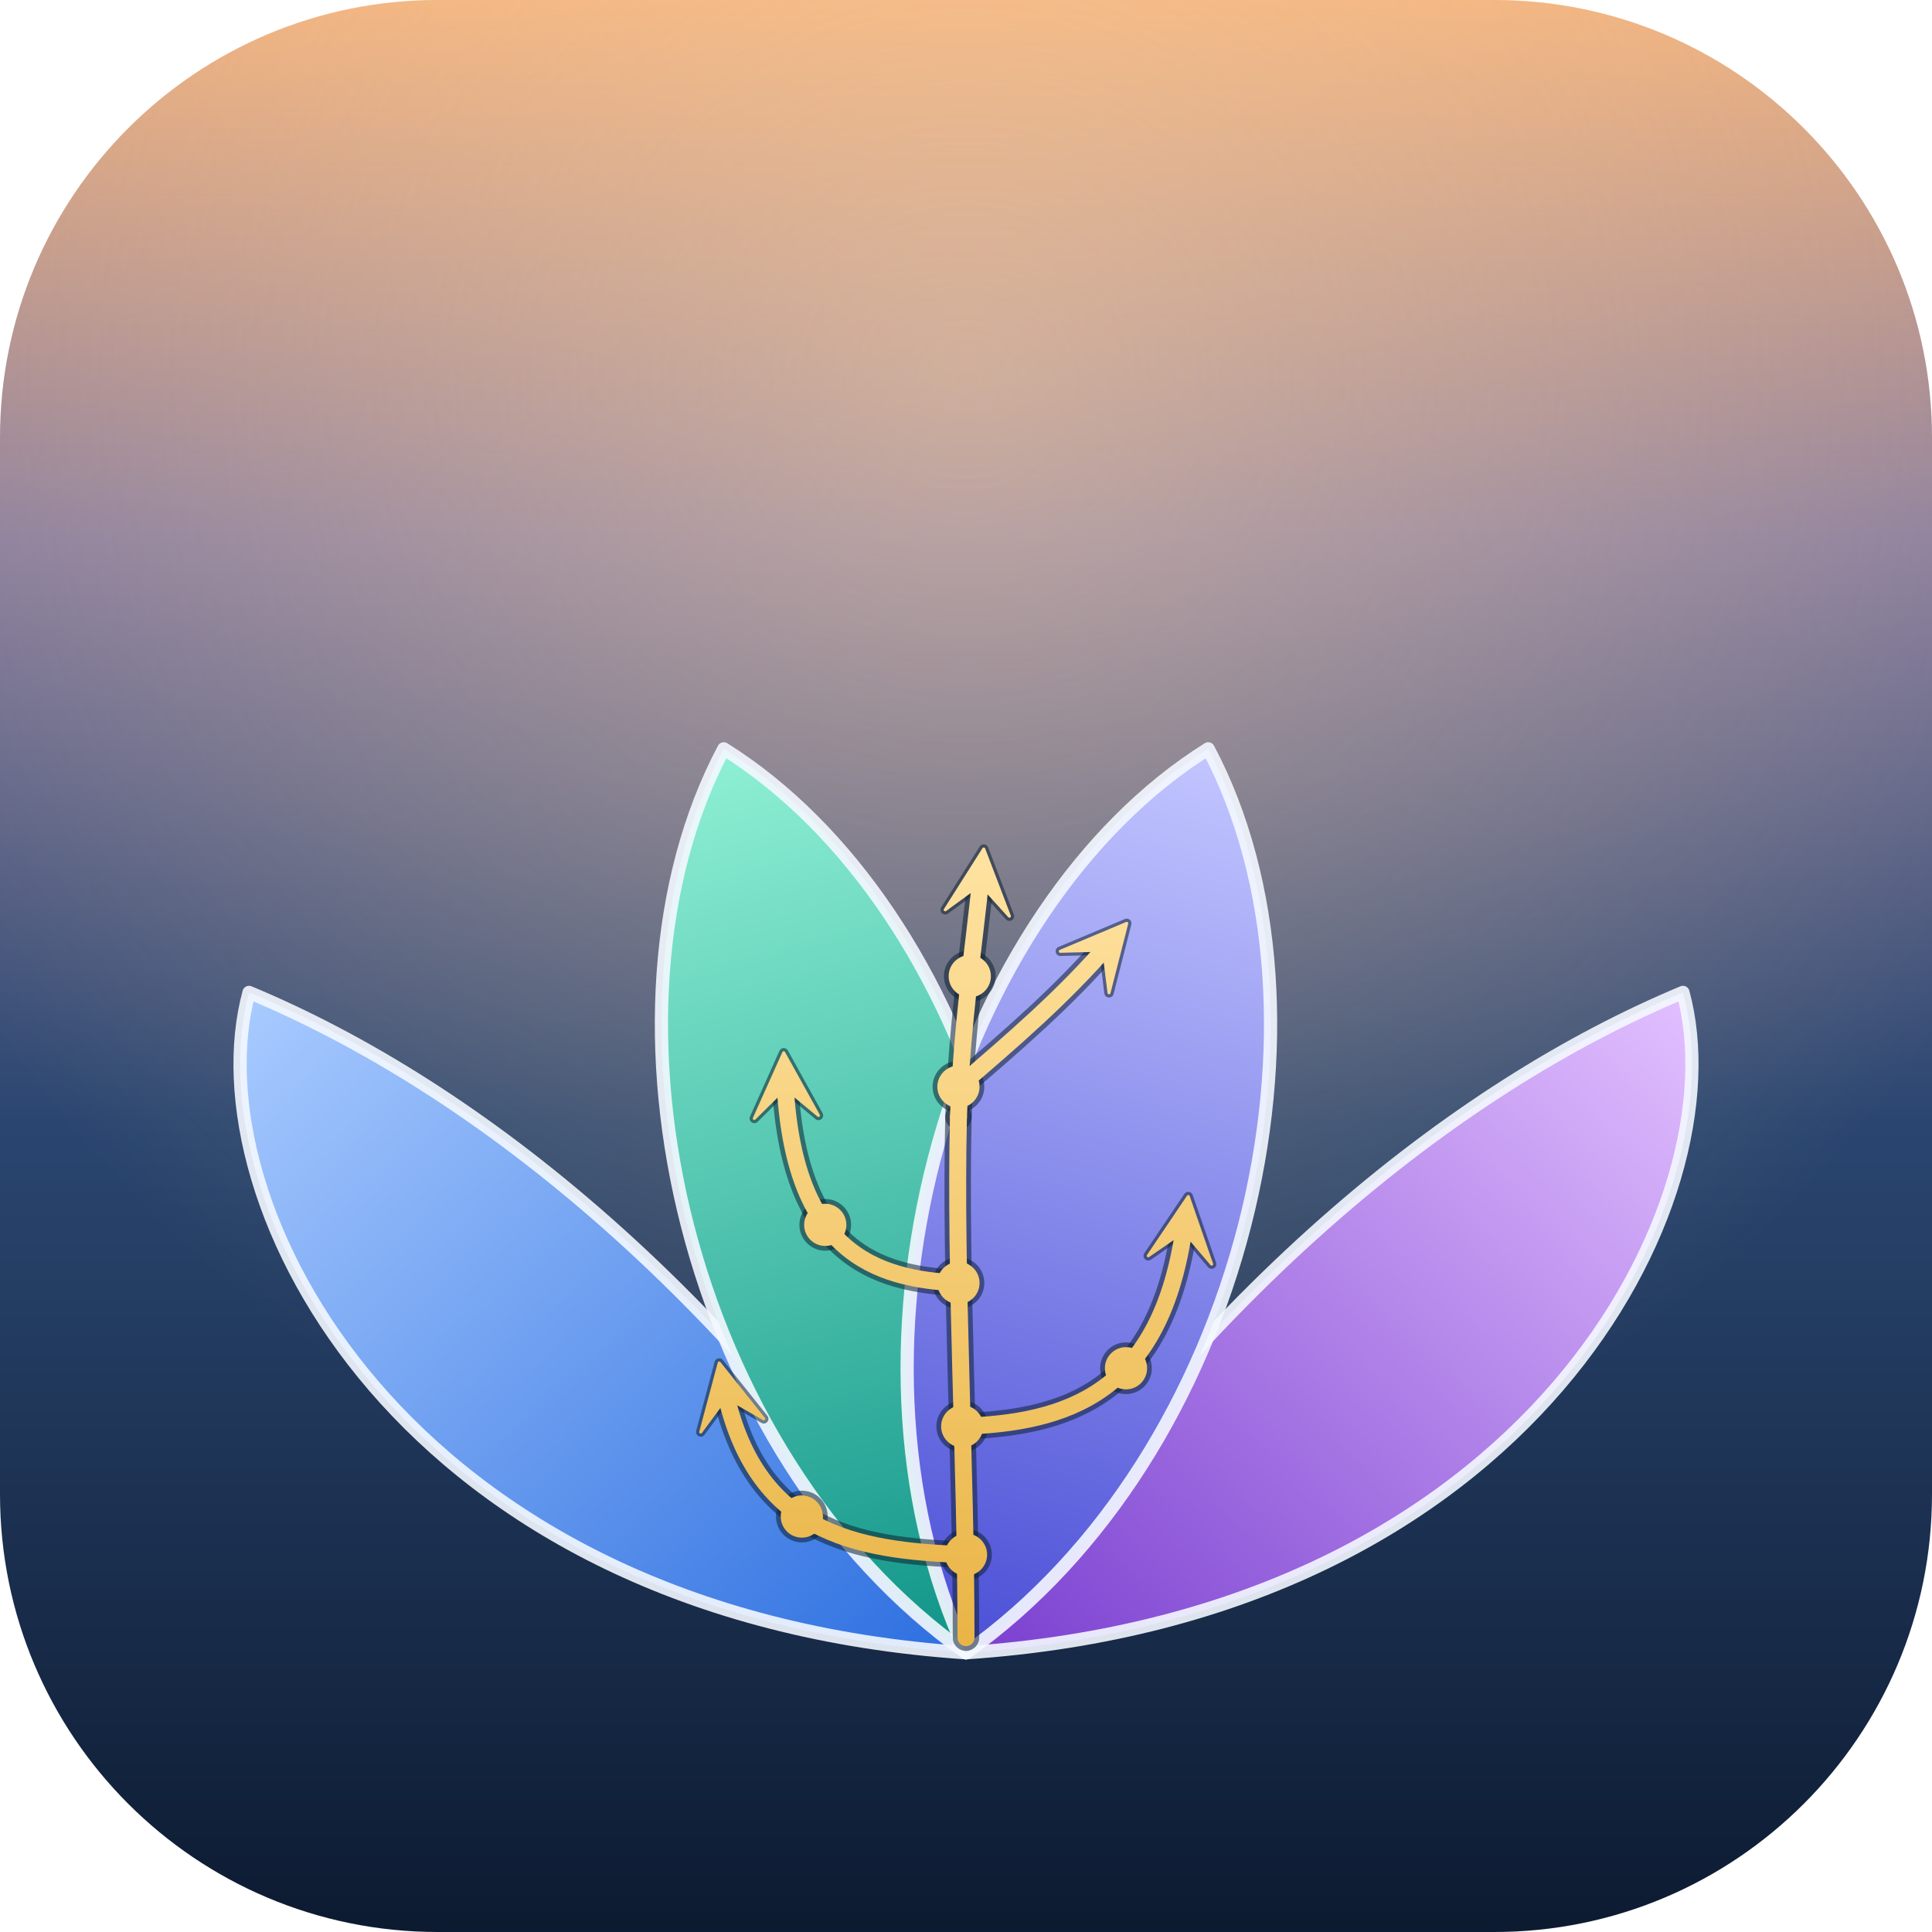
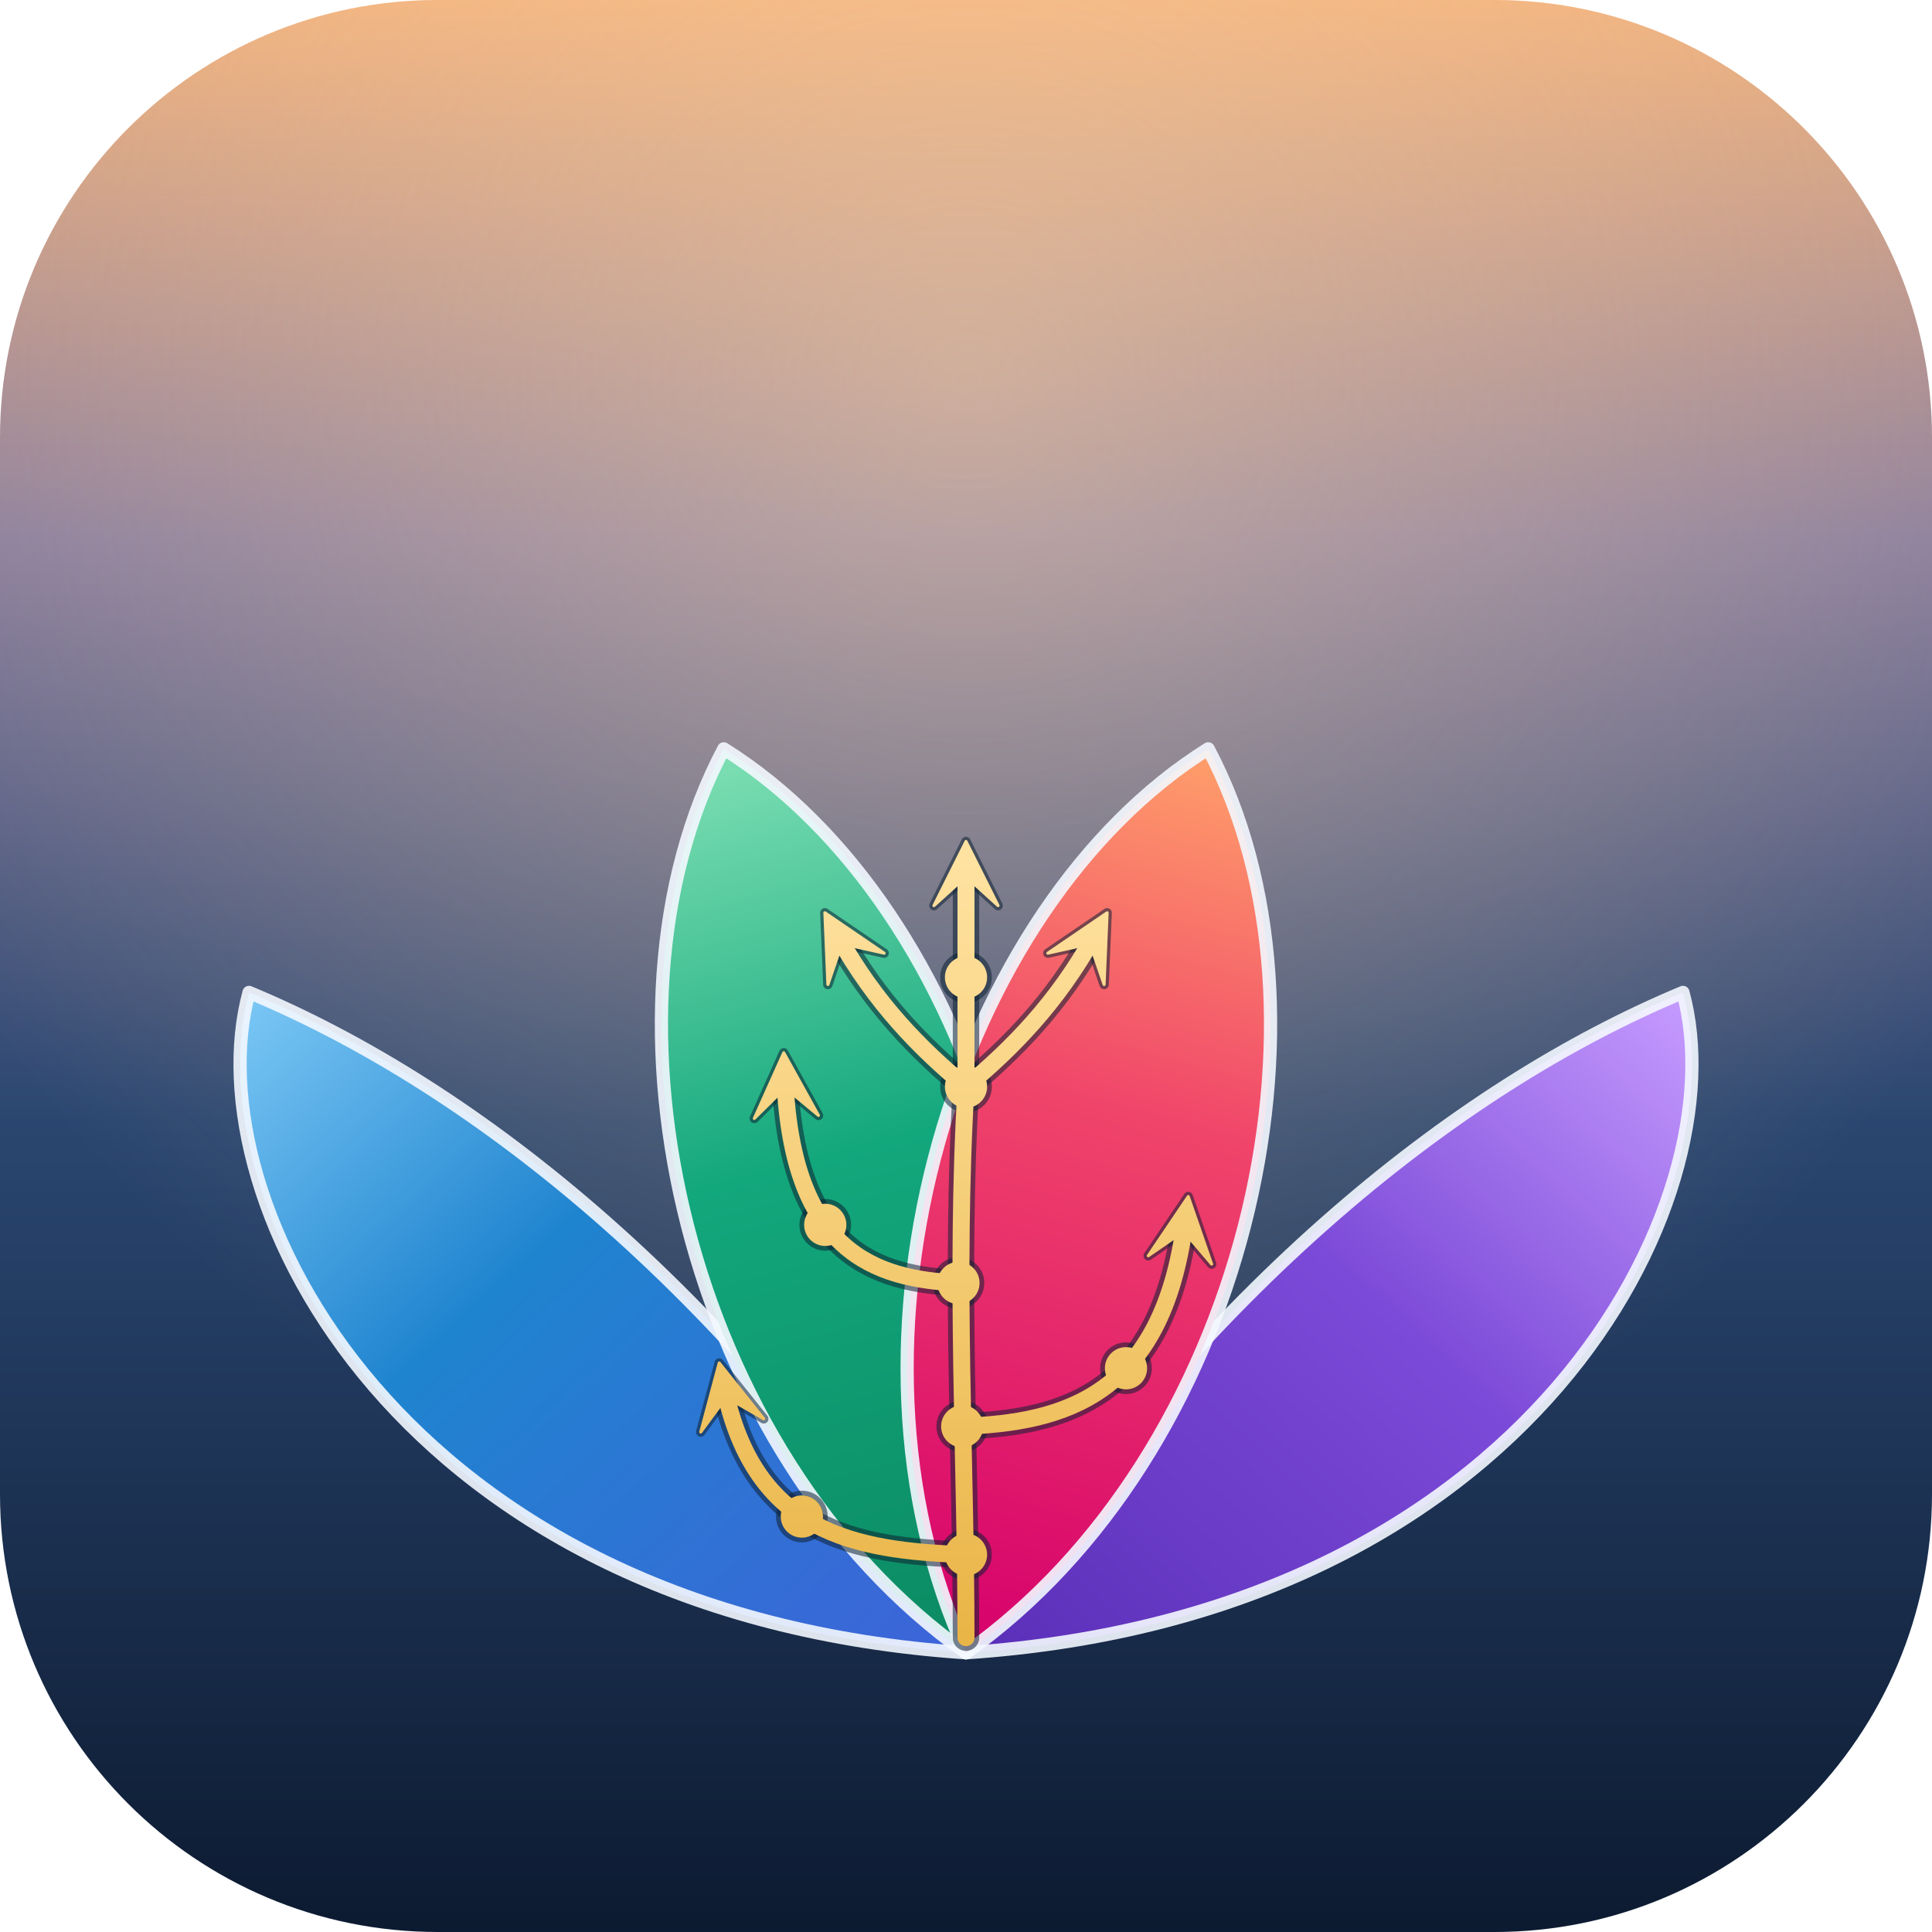
<svg xmlns="http://www.w3.org/2000/svg" viewBox="0 0 512 512">
  <defs>
    <linearGradient id="lg-bg" x1="0" y1="0" x2="0" y2="1">
      <stop offset="0" stop-color="#f2b07a" />
      <stop offset="0.28" stop-color="#8a7e9e" />
      <stop offset="0.58" stop-color="#2a4670" />
      <stop offset="1" stop-color="#0c1a30" />
    </linearGradient>
    <linearGradient id="lg-m" x1="0" y1="1" x2="0" y2="0">
-       <stop offset="0" stop-color="#0f9488" />
-       <stop offset="1" stop-color="#8ff0d4" />
+       <stop offset="0" stop-color="#0b8a62" />
+       <stop offset="0.55" stop-color="#13a77c" />
+       <stop offset="1" stop-color="#7fe0b4" />
    </linearGradient>
    <linearGradient id="lg-n" x1="0" y1="1" x2="0" y2="0">
-       <stop offset="0" stop-color="#4b4fd6" />
-       <stop offset="1" stop-color="#c3c6ff" />
+       <stop offset="0" stop-color="#d6006c" />
+       <stop offset="0.6" stop-color="#f0446a" />
+       <stop offset="1" stop-color="#ffa06a" />
    </linearGradient>
    <linearGradient id="lg-l" x1="1" y1="1" x2="0" y2="0">
-       <stop offset="0" stop-color="#2d6fe0" />
-       <stop offset="1" stop-color="#a9cbff" />
+       <stop offset="0" stop-color="#3d63d9" />
+       <stop offset="0.6" stop-color="#1f84cf" />
+       <stop offset="1" stop-color="#7cc8f5" />
    </linearGradient>
    <linearGradient id="lg-r" x1="0" y1="1" x2="1" y2="0">
-       <stop offset="0" stop-color="#7a3fd0" />
-       <stop offset="1" stop-color="#e2c0ff" />
+       <stop offset="0" stop-color="#5a2fb8" />
+       <stop offset="0.55" stop-color="#7c4ad8" />
+       <stop offset="1" stop-color="#c79cff" />
    </linearGradient>
    <linearGradient id="lg-gold" gradientUnits="userSpaceOnUse" x1="0" y1="0" x2="0" y2="-210">
      <stop offset="0" stop-color="#e9b445" />
      <stop offset="1" stop-color="#ffe2a0" />
    </linearGradient>
    <radialGradient id="lg-glow" cx="0.5" cy="0.2" r="0.6">
      <stop offset="0" stop-color="#ffd9a8" stop-opacity=".45" />
      <stop offset="1" stop-color="#ffd9a8" stop-opacity="0" />
    </radialGradient>
  </defs>
  <rect width="512" height="512" rx="116" fill="url(#lg-bg)" />
  <rect width="512" height="512" rx="116" fill="url(#lg-glow)" />
  <g transform="translate(256 438)">
    <path d="M0 0 C-150 -10 -205 -120 -190 -175 C-130 -150 -60 -95 0 0Z" fill="url(#lg-l)" stroke="#f4f8ff" stroke-opacity=".9" stroke-width="3.5" stroke-linejoin="round" />
    <path d="M0 0 C150 -10 205 -120 190 -175 C130 -150 60 -95 0 0Z" fill="url(#lg-r)" stroke="#f4f8ff" stroke-opacity=".9" stroke-width="3.5" stroke-linejoin="round" />
    <path d="M0 0 C-58 -70 -54 -190 0 -248 C54 -190 58 -70 0 0Z" transform="rotate(-15)" fill="url(#lg-m)" stroke="#f4f8ff" stroke-opacity=".9" stroke-width="3.5" stroke-linejoin="round" />
    <path d="M0 0 C-58 -70 -54 -190 0 -248 C54 -190 58 -70 0 0Z" transform="rotate(15)" fill="url(#lg-n)" stroke="#f4f8ff" stroke-opacity=".9" stroke-width="3.5" stroke-linejoin="round" />
    <g stroke="#0d2233" stroke-opacity=".55" stroke-linecap="round" stroke-linejoin="round">
      <g fill="none" stroke-width="7">
-         <path d="M0.0 -4.0 C0.0 -50.0 -3.0 -100.0 -2.0 -142.0" />
-         <path d="M-2.0 -142.0 C-1.0 -168.0 2.0 -186.0 4.0 -206.0" />
+         <path d="M0.0 -4.0 C0.0 -50.0 -3.0 -100.0 0.0 -150.0" />
+         <path d="M0.0 -150.0 C0.0 -170.0 0.0 -188.0 0.0 -208.0" />
        <path d="M0.0 -26.0 C-30.0 -27.0 -56.0 -32.0 -64.0 -70.0" />
        <path d="M-1.0 -60.0 C26.0 -61.0 52.0 -68.0 58.0 -114.0" />
        <path d="M-2.0 -98.0 C-24.0 -99.0 -46.0 -106.0 -48.0 -152.0" />
-         <path d="M-2.0 -150.0 C12.0 -162.0 26.0 -174.0 38.0 -188.0" />
+         <path d="M0.0 -150.0 C12.0 -160.0 24.0 -172.0 34.0 -190.0" />
+         <path d="M0.0 -150.0 C-12.0 -160.0 -24.0 -172.0 -34.0 -190.0" />
      </g>
      <g fill="#0d2233" fill-opacity=".55" stroke-width="2.5">
-         <path d="M4.7 -213.0 L11.5 -195.2 L3.8 -203.7 L-5.5 -196.9Z" />
+         <path d="M0.0 -215.0 L8.5 -198.0 L0.0 -205.7 L-8.5 -198.0Z" />
        <path d="M-65.4 -76.8 L-53.6 -62.0 L-63.5 -67.7 L-70.3 -58.5Z" />
        <path d="M58.9 -120.9 L65.1 -103.0 L57.7 -111.7 L48.3 -105.2Z" />
        <path d="M-48.3 -159.0 L-39.1 -142.4 L-47.9 -149.7 L-56.1 -141.6Z" />
-         <path d="M42.6 -193.3 L37.9 -174.9 L36.5 -186.2 L25.0 -185.9Z" />
+         <path d="M37.4 -196.1 L36.6 -177.1 L32.9 -187.9 L21.7 -185.4Z" />
+         <path d="M-37.4 -196.1 L-21.7 -185.4 L-32.9 -187.9 L-36.6 -177.1Z" />
        <circle cx="0.0" cy="-26.0" r="5.6" />
        <circle cx="-43.5" cy="-36.1" r="5.6" />
        <circle cx="-1.0" cy="-60.0" r="5.6" />
        <circle cx="42.4" cy="-75.4" r="5.6" />
        <circle cx="-2.0" cy="-98.0" r="5.6" />
        <circle cx="-37.3" cy="-113.4" r="5.6" />
-         <circle cx="-2.0" cy="-150.0" r="5.6" />
-         <circle cx="1.0" cy="-179.3" r="5.6" />
+         <circle cx="0.0" cy="-150.0" r="5.6" />
+         <circle cx="0.0" cy="-179.0" r="5.6" />
      </g>
    </g>
    <g stroke="url(#lg-gold)" fill="url(#lg-gold)" stroke-linecap="round" stroke-linejoin="round">
      <g fill="none" stroke-width="4.5">
-         <path d="M0.0 -4.0 C0.0 -50.0 -3.0 -100.0 -2.0 -142.0" />
-         <path d="M-2.0 -142.0 C-1.0 -168.0 2.0 -186.0 4.0 -206.0" />
+         <path d="M0.0 -4.0 C0.0 -50.0 -3.0 -100.0 0.0 -150.0" />
+         <path d="M0.0 -150.0 C0.0 -170.0 0.0 -188.0 0.0 -208.0" />
        <path d="M0.0 -26.0 C-30.0 -27.0 -56.0 -32.0 -64.0 -70.0" />
        <path d="M-1.0 -60.0 C26.0 -61.0 52.0 -68.0 58.0 -114.0" />
        <path d="M-2.0 -98.0 C-24.0 -99.0 -46.0 -106.0 -48.0 -152.0" />
-         <path d="M-2.0 -150.0 C12.0 -162.0 26.0 -174.0 38.0 -188.0" />
+         <path d="M0.0 -150.0 C12.0 -160.0 24.0 -172.0 34.0 -190.0" />
+         <path d="M0.0 -150.0 C-12.0 -160.0 -24.0 -172.0 -34.0 -190.0" />
      </g>
      <g stroke-width=".8">
-         <path d="M4.7 -213.0 L11.5 -195.2 L3.8 -203.7 L-5.5 -196.9Z" />
+         <path d="M0.0 -215.0 L8.5 -198.0 L0.0 -205.7 L-8.5 -198.0Z" />
        <path d="M-65.4 -76.8 L-53.6 -62.0 L-63.5 -67.7 L-70.3 -58.5Z" />
        <path d="M58.9 -120.9 L65.1 -103.0 L57.7 -111.7 L48.3 -105.2Z" />
        <path d="M-48.3 -159.0 L-39.1 -142.4 L-47.9 -149.7 L-56.1 -141.6Z" />
-         <path d="M42.6 -193.3 L37.9 -174.9 L36.5 -186.2 L25.0 -185.9Z" />
+         <path d="M37.4 -196.1 L36.6 -177.1 L32.9 -187.9 L21.7 -185.4Z" />
+         <path d="M-37.4 -196.1 L-21.7 -185.4 L-32.9 -187.9 L-36.6 -177.1Z" />
      </g>
      <g stroke="none">
        <circle cx="0.0" cy="-26.0" r="5.6" />
        <circle cx="-43.5" cy="-36.1" r="5.6" />
        <circle cx="-1.0" cy="-60.0" r="5.6" />
        <circle cx="42.4" cy="-75.4" r="5.6" />
        <circle cx="-2.0" cy="-98.0" r="5.6" />
        <circle cx="-37.3" cy="-113.4" r="5.6" />
-         <circle cx="-2.0" cy="-150.0" r="5.6" />
-         <circle cx="1.0" cy="-179.3" r="5.6" />
+         <circle cx="0.0" cy="-150.0" r="5.6" />
+         <circle cx="0.0" cy="-179.0" r="5.6" />
      </g>
    </g>
  </g>
</svg>
